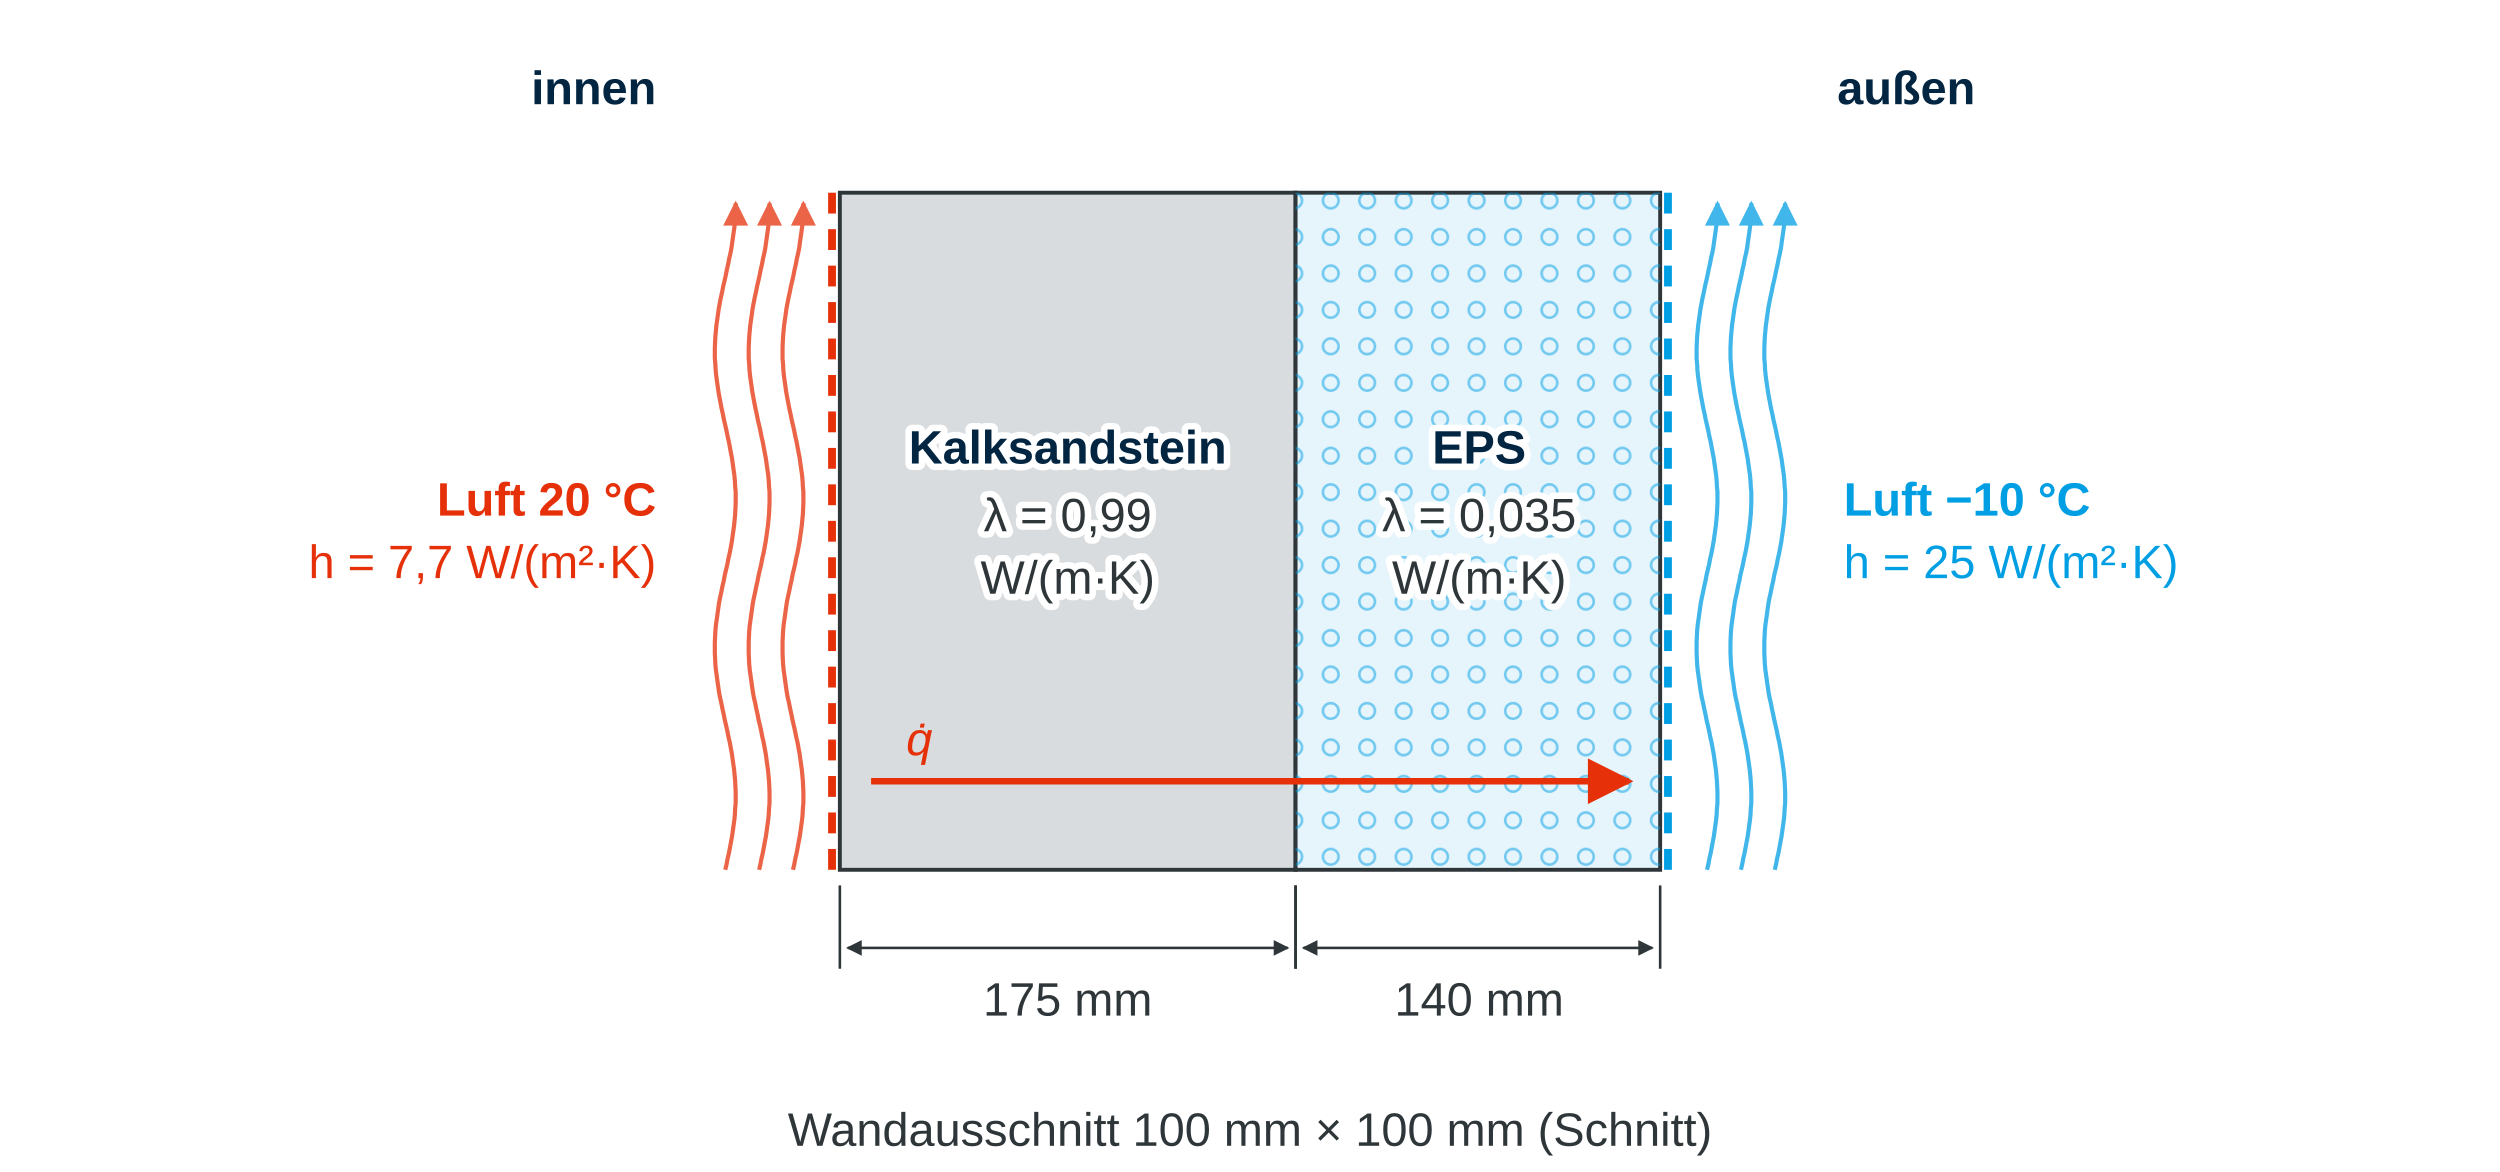
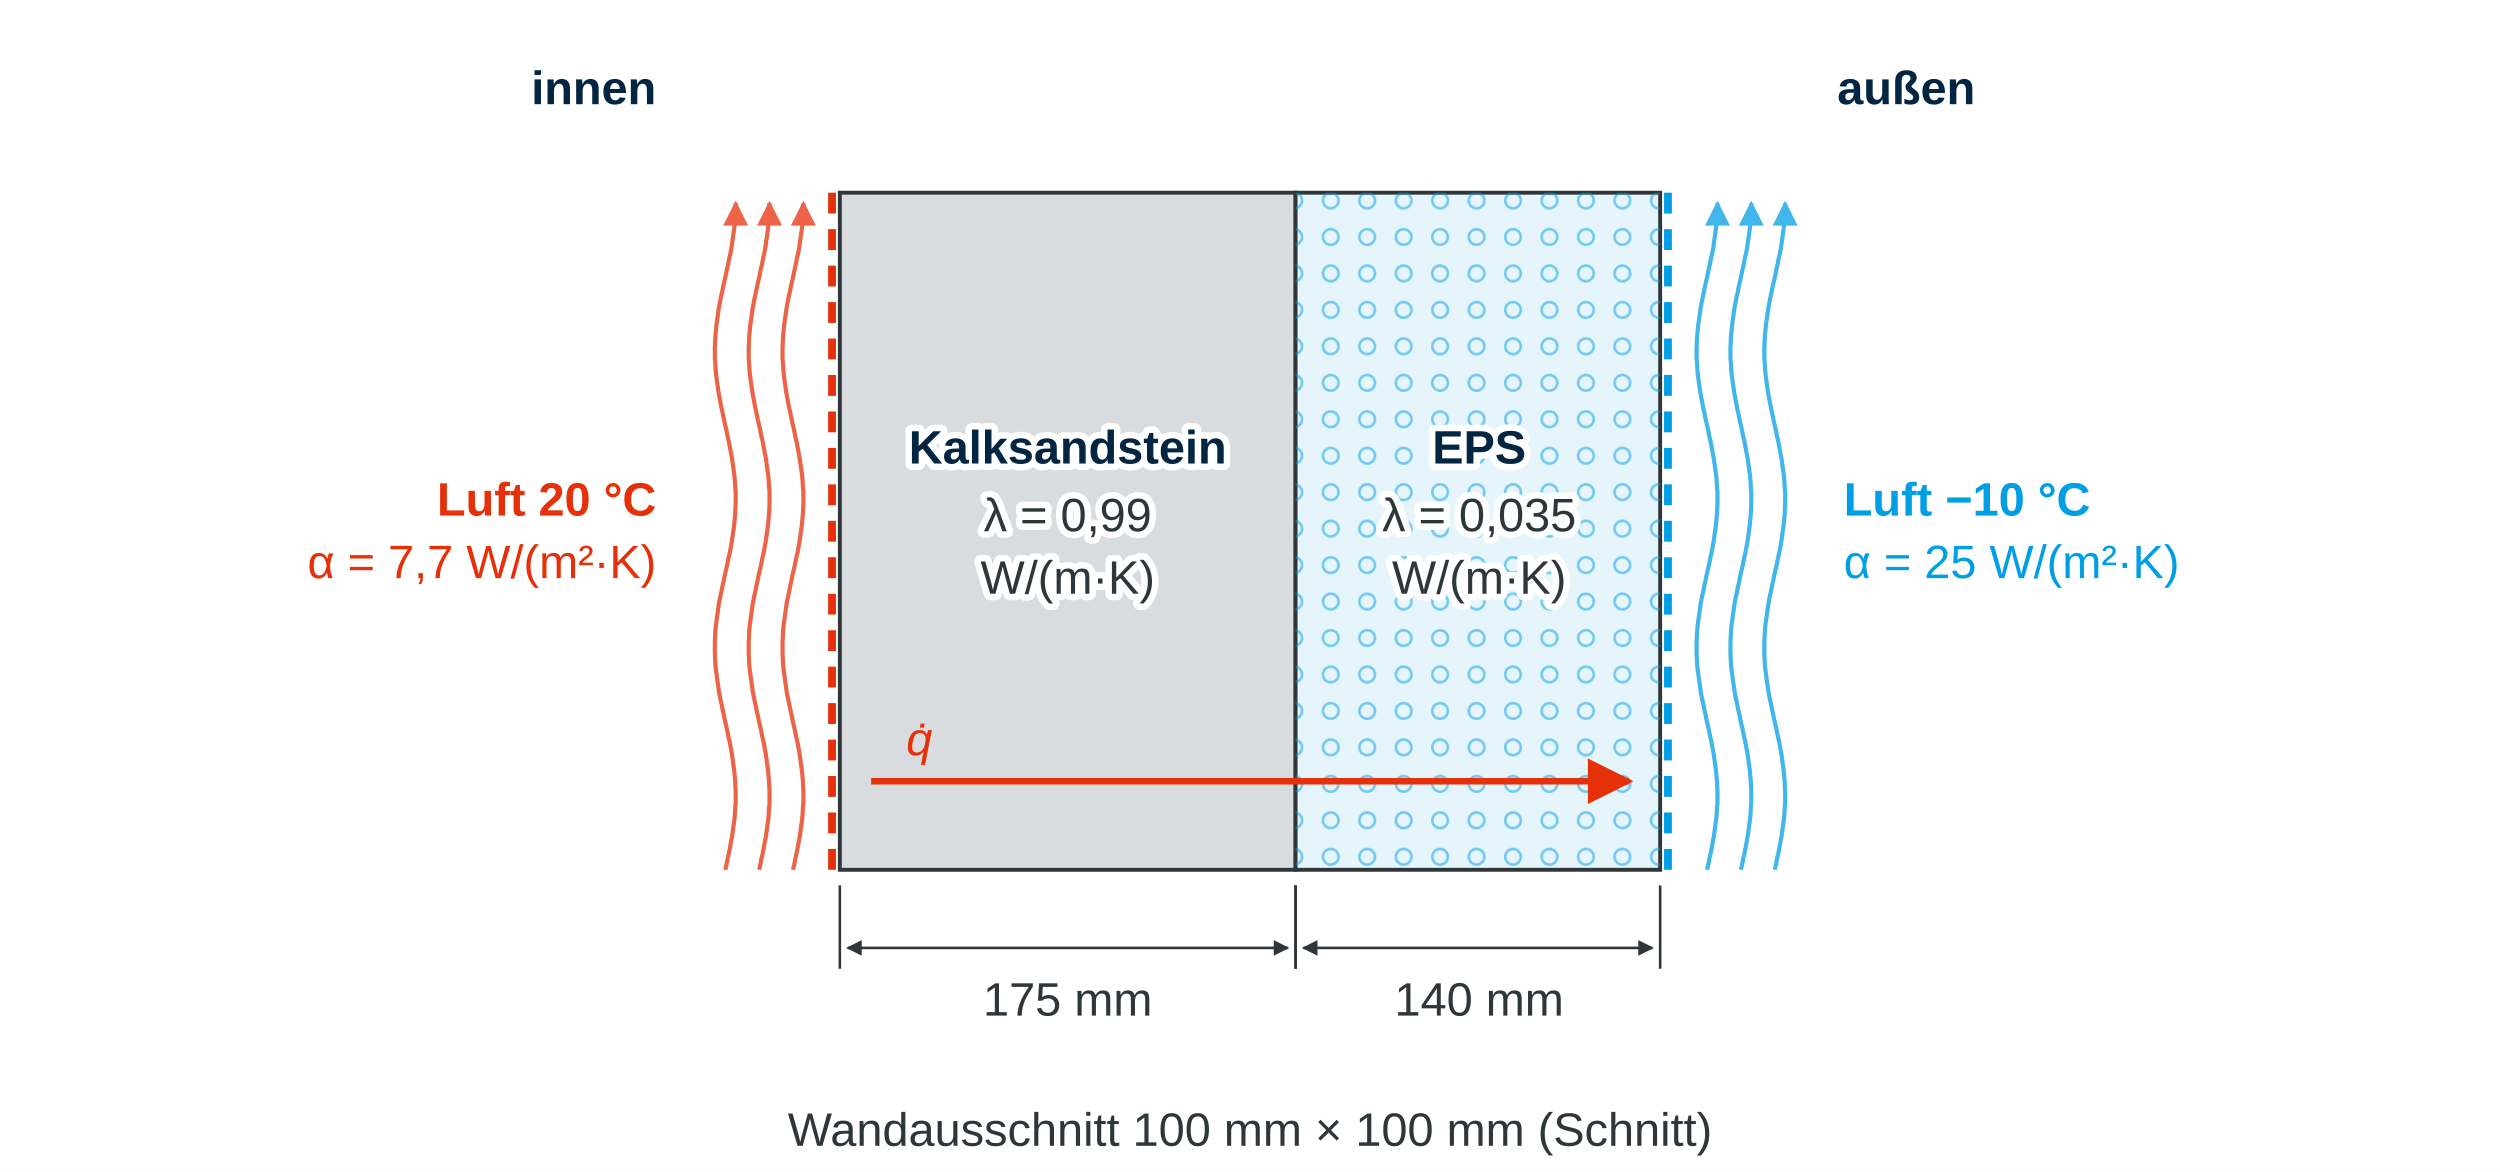
<svg xmlns="http://www.w3.org/2000/svg" viewBox="0 0 960 450" width="960" height="450" font-family="'Source Sans Pro', 'Source Sans 3', Arial, sans-serif">
  <rect width="960" height="450" fill="white" />
  <defs>
    <marker id="pf" viewBox="0 0 10 10" refX="9" refY="5" markerWidth="7" markerHeight="7" orient="auto">
      <path d="M0,0 L10,5 L0,10 z" fill="#E53009" />
    </marker>
    <marker id="pm" viewBox="0 0 10 10" refX="9" refY="5" markerWidth="6" markerHeight="6" orient="auto-start-reverse">
      <path d="M0,0 L10,5 L0,10 z" fill="#2E3639" />
    </marker>
    <marker id="plr" viewBox="0 0 10 10" refX="9" refY="5" markerWidth="6" markerHeight="6" orient="auto">
      <path d="M0,0 L10,5 L0,10 z" fill="#E53009" />
    </marker>
    <marker id="plc" viewBox="0 0 10 10" refX="9" refY="5" markerWidth="6" markerHeight="6" orient="auto">
      <path d="M0,0 L10,5 L0,10 z" fill="#009EE3" />
    </marker>
    <pattern id="eps" width="14" height="14" patternUnits="userSpaceOnUse">
      <circle cx="7" cy="7" r="3" fill="none" stroke="#009EE3" stroke-width="1" opacity="0.5" />
    </pattern>
  </defs>
  <rect x="322.5" y="74" width="175" height="260" fill="#d9dcde" stroke="#2E3639" stroke-width="1.5" />
  <text x="410" y="178" text-anchor="middle" font-size="18" fill="#022541" font-weight="700" stroke="white" stroke-width="5" stroke-linejoin="round" paint-order="stroke">Kalksandstein</text>
  <text x="410" y="204" text-anchor="middle" font-size="18" fill="#2E3639" stroke="white" stroke-width="5" stroke-linejoin="round" paint-order="stroke">λ = 0,99</text>
  <text x="410" y="228" text-anchor="middle" font-size="18" fill="#2E3639" stroke="white" stroke-width="5" stroke-linejoin="round" paint-order="stroke">W/(m·K)</text>
  <line x1="322.5" y1="340" x2="322.5" y2="372" stroke="#2E3639" />
  <line x1="497.5" y1="340" x2="497.5" y2="372" stroke="#2E3639" />
  <line x1="325.5" y1="364" x2="494.5" y2="364" stroke="#2E3639" marker-start="url(#pm)" marker-end="url(#pm)" />
  <text x="410" y="390" text-anchor="middle" font-size="18" fill="#2E3639">175 mm</text>
  <rect x="497.5" y="74" width="140" height="260" fill="#e6f5fc" stroke="#2E3639" stroke-width="1.5" />
  <rect x="497.5" y="74" width="140" height="260" fill="url(#eps)" />
  <text x="568" y="178" text-anchor="middle" font-size="18" fill="#022541" font-weight="700" stroke="white" stroke-width="5" stroke-linejoin="round" paint-order="stroke">EPS</text>
  <text x="568" y="204" text-anchor="middle" font-size="18" fill="#2E3639" stroke="white" stroke-width="5" stroke-linejoin="round" paint-order="stroke">λ = 0,035</text>
  <text x="568" y="228" text-anchor="middle" font-size="18" fill="#2E3639" stroke="white" stroke-width="5" stroke-linejoin="round" paint-order="stroke">W/(m·K)</text>
  <line x1="497.5" y1="340" x2="497.5" y2="372" stroke="#2E3639" />
  <line x1="637.5" y1="340" x2="637.5" y2="372" stroke="#2E3639" />
  <line x1="500.5" y1="364" x2="634.5" y2="364" stroke="#2E3639" marker-start="url(#pm)" marker-end="url(#pm)" />
  <text x="568" y="390" text-anchor="middle" font-size="18" fill="#2E3639">140 mm</text>
  <text x="228" y="40" text-anchor="middle" font-size="18" fill="#022541" font-weight="700">innen</text>
  <text x="732" y="40" text-anchor="middle" font-size="18" fill="#022541" font-weight="700">außen</text>
  <line x1="319.5" y1="74" x2="319.5" y2="334" stroke="#E53009" stroke-width="3" stroke-dasharray="8 6" />
  <path d="M304.5,334.0 L305.0,331.9 L305.4,329.7 L305.9,327.6 L306.3,325.5 L306.7,323.3 L307.1,321.2 L307.4,319.1 L307.7,316.9 L308.0,314.8 L308.2,312.7 L308.3,310.5 L308.5,308.4 L308.5,306.3 L308.5,304.1 L308.4,302.0 L308.3,299.9 L308.1,297.7 L307.9,295.6 L307.6,293.5 L307.3,291.3 L307.0,289.2 L306.6,287.1 L306.2,284.9 L305.7,282.8 L305.3,280.7 L304.8,278.5 L304.3,276.4 L303.9,274.3 L303.4,272.1 L303.0,270.0 L302.5,267.9 L302.1,265.7 L301.8,263.6 L301.5,261.5 L301.2,259.3 L300.9,257.2 L300.7,255.1 L300.6,252.9 L300.5,250.8 L300.5,248.7 L300.5,246.5 L300.6,244.4 L300.7,242.3 L300.9,240.1 L301.2,238.0 L301.5,235.9 L301.8,233.7 L302.1,231.6 L302.5,229.5 L303.0,227.3 L303.4,225.2 L303.9,223.1 L304.3,220.9 L304.8,218.8 L305.3,216.7 L305.7,214.5 L306.2,212.4 L306.6,210.3 L307.0,208.1 L307.3,206.0 L307.6,203.9 L307.9,201.7 L308.1,199.6 L308.3,197.5 L308.4,195.3 L308.5,193.2 L308.5,191.1 L308.5,188.9 L308.3,186.8 L308.2,184.7 L308.0,182.5 L307.7,180.4 L307.4,178.3 L307.1,176.1 L306.7,174.0 L306.3,171.9 L305.9,169.7 L305.4,167.6 L305.0,165.5 L304.5,163.3 L304.0,161.2 L303.6,159.1 L303.1,156.9 L302.7,154.8 L302.3,152.7 L301.9,150.5 L301.6,148.4 L301.3,146.3 L301.0,144.1 L300.8,142.0 L300.7,139.9 L300.5,137.7 L300.5,135.6 L300.5,133.5 L300.6,131.3 L300.7,129.2 L300.9,127.1 L301.1,124.9 L301.4,122.8 L301.7,120.7 L302.0,118.5 L302.4,116.4 L302.8,114.3 L303.3,112.1 L303.7,110.0 L304.2,107.9 L304.7,105.7 L305.1,103.6 L305.6,101.5 L306.0,99.3 L306.5,97.2 L306.9,95.1 L307.2,92.9 L307.5,90.8 L307.8,88.7 L308.1,86.5 L308.3,84.4 L308.4,82.3 L308.5,80.1 L308.5,78.0" fill="none" stroke="#E53009" stroke-width="1.6" opacity="0.75" stroke-linejoin="round" marker-end="url(#plr)" />
  <path d="M291.5,334.0 L292.0,331.9 L292.4,329.7 L292.9,327.6 L293.3,325.5 L293.7,323.3 L294.1,321.2 L294.4,319.1 L294.7,316.9 L295.0,314.8 L295.2,312.7 L295.3,310.5 L295.5,308.4 L295.5,306.3 L295.5,304.1 L295.4,302.0 L295.3,299.9 L295.1,297.7 L294.9,295.6 L294.6,293.5 L294.3,291.3 L294.0,289.2 L293.6,287.1 L293.2,284.9 L292.7,282.8 L292.3,280.7 L291.8,278.5 L291.3,276.4 L290.9,274.3 L290.4,272.1 L290.0,270.0 L289.5,267.9 L289.1,265.7 L288.8,263.6 L288.5,261.5 L288.2,259.3 L287.9,257.2 L287.7,255.1 L287.6,252.9 L287.5,250.8 L287.5,248.7 L287.5,246.5 L287.6,244.4 L287.7,242.3 L287.9,240.1 L288.2,238.0 L288.5,235.9 L288.8,233.7 L289.1,231.6 L289.5,229.5 L290.0,227.3 L290.4,225.2 L290.9,223.1 L291.3,220.9 L291.8,218.8 L292.3,216.7 L292.7,214.5 L293.2,212.4 L293.6,210.3 L294.0,208.1 L294.3,206.0 L294.6,203.9 L294.9,201.7 L295.1,199.6 L295.3,197.5 L295.4,195.3 L295.5,193.2 L295.5,191.1 L295.5,188.9 L295.3,186.8 L295.2,184.7 L295.0,182.5 L294.7,180.4 L294.4,178.3 L294.1,176.1 L293.7,174.0 L293.3,171.9 L292.9,169.7 L292.4,167.6 L292.0,165.5 L291.5,163.3 L291.0,161.2 L290.6,159.1 L290.1,156.9 L289.7,154.8 L289.3,152.7 L288.9,150.5 L288.6,148.4 L288.3,146.3 L288.0,144.1 L287.8,142.0 L287.7,139.9 L287.5,137.7 L287.5,135.6 L287.5,133.5 L287.6,131.3 L287.7,129.2 L287.9,127.1 L288.1,124.9 L288.4,122.8 L288.7,120.7 L289.0,118.5 L289.4,116.4 L289.8,114.3 L290.3,112.1 L290.7,110.0 L291.2,107.9 L291.7,105.7 L292.1,103.6 L292.6,101.5 L293.0,99.3 L293.5,97.2 L293.9,95.1 L294.2,92.9 L294.5,90.8 L294.8,88.7 L295.1,86.5 L295.3,84.4 L295.4,82.3 L295.5,80.1 L295.5,78.0" fill="none" stroke="#E53009" stroke-width="1.6" opacity="0.75" stroke-linejoin="round" marker-end="url(#plr)" />
  <path d="M278.5,334.0 L279.0,331.9 L279.4,329.7 L279.9,327.6 L280.3,325.5 L280.7,323.3 L281.1,321.2 L281.4,319.1 L281.7,316.9 L282.0,314.8 L282.2,312.7 L282.3,310.5 L282.5,308.4 L282.5,306.3 L282.5,304.1 L282.4,302.0 L282.3,299.9 L282.1,297.7 L281.9,295.6 L281.6,293.5 L281.3,291.3 L281.0,289.2 L280.6,287.1 L280.2,284.9 L279.7,282.8 L279.3,280.7 L278.8,278.5 L278.3,276.4 L277.9,274.3 L277.4,272.1 L277.0,270.0 L276.5,267.9 L276.1,265.7 L275.8,263.6 L275.5,261.5 L275.2,259.3 L274.9,257.2 L274.7,255.1 L274.6,252.9 L274.5,250.8 L274.5,248.7 L274.5,246.5 L274.6,244.4 L274.7,242.3 L274.9,240.1 L275.2,238.0 L275.5,235.9 L275.8,233.7 L276.1,231.6 L276.5,229.5 L277.0,227.3 L277.4,225.2 L277.9,223.1 L278.3,220.9 L278.8,218.8 L279.3,216.7 L279.7,214.5 L280.2,212.4 L280.6,210.3 L281.0,208.1 L281.3,206.0 L281.6,203.9 L281.9,201.7 L282.1,199.6 L282.3,197.5 L282.4,195.3 L282.5,193.2 L282.5,191.1 L282.5,188.9 L282.3,186.8 L282.2,184.7 L282.0,182.5 L281.7,180.4 L281.4,178.3 L281.1,176.1 L280.7,174.0 L280.3,171.9 L279.9,169.7 L279.4,167.6 L279.0,165.5 L278.5,163.3 L278.0,161.2 L277.6,159.1 L277.1,156.9 L276.7,154.8 L276.3,152.7 L275.9,150.5 L275.6,148.4 L275.3,146.3 L275.0,144.1 L274.8,142.0 L274.7,139.9 L274.5,137.7 L274.5,135.6 L274.5,133.5 L274.6,131.3 L274.7,129.2 L274.9,127.1 L275.1,124.9 L275.4,122.8 L275.7,120.7 L276.0,118.5 L276.4,116.4 L276.8,114.3 L277.3,112.1 L277.7,110.0 L278.2,107.9 L278.7,105.7 L279.1,103.6 L279.6,101.5 L280.0,99.3 L280.5,97.2 L280.9,95.1 L281.2,92.9 L281.5,90.8 L281.8,88.7 L282.1,86.5 L282.3,84.4 L282.4,82.3 L282.5,80.1 L282.5,78.0" fill="none" stroke="#E53009" stroke-width="1.6" opacity="0.75" stroke-linejoin="round" marker-end="url(#plr)" />
  <text x="252" y="198" text-anchor="end" font-size="18" fill="#E53009" font-weight="700">Luft 20 °C</text>
-   <text x="252" y="222" text-anchor="end" font-size="18" fill="#E53009">h = 7,7 W/(m²·K)</text>
+   <text x="252" y="222" text-anchor="end" font-size="18" fill="#E53009">α = 7,7 W/(m²·K)</text>
  <line x1="640.5" y1="74" x2="640.5" y2="334" stroke="#009EE3" stroke-width="3" stroke-dasharray="8 6" />
  <path d="M655.5,334.0 L656.0,331.9 L656.4,329.7 L656.9,327.6 L657.3,325.5 L657.7,323.3 L658.1,321.2 L658.4,319.1 L658.7,316.9 L659.0,314.8 L659.2,312.7 L659.3,310.5 L659.5,308.4 L659.5,306.3 L659.5,304.1 L659.4,302.0 L659.3,299.9 L659.1,297.7 L658.9,295.6 L658.6,293.5 L658.3,291.3 L658.0,289.2 L657.6,287.1 L657.2,284.9 L656.7,282.8 L656.3,280.7 L655.8,278.5 L655.3,276.4 L654.9,274.3 L654.4,272.1 L654.0,270.0 L653.5,267.9 L653.1,265.7 L652.8,263.6 L652.5,261.5 L652.2,259.3 L651.9,257.2 L651.7,255.1 L651.6,252.9 L651.5,250.8 L651.5,248.7 L651.5,246.5 L651.6,244.4 L651.7,242.3 L651.9,240.1 L652.2,238.0 L652.5,235.9 L652.8,233.7 L653.1,231.6 L653.5,229.5 L654.0,227.3 L654.4,225.2 L654.9,223.1 L655.3,220.9 L655.8,218.8 L656.3,216.7 L656.7,214.5 L657.2,212.4 L657.6,210.3 L658.0,208.1 L658.3,206.0 L658.6,203.9 L658.9,201.7 L659.1,199.6 L659.3,197.5 L659.4,195.3 L659.5,193.2 L659.5,191.1 L659.5,188.9 L659.3,186.8 L659.2,184.7 L659.0,182.5 L658.7,180.4 L658.4,178.3 L658.1,176.1 L657.7,174.0 L657.3,171.9 L656.9,169.7 L656.4,167.6 L656.0,165.5 L655.5,163.3 L655.0,161.2 L654.6,159.1 L654.1,156.9 L653.7,154.8 L653.3,152.7 L652.9,150.5 L652.6,148.4 L652.3,146.3 L652.0,144.1 L651.8,142.0 L651.7,139.9 L651.5,137.7 L651.5,135.6 L651.5,133.5 L651.6,131.3 L651.7,129.2 L651.9,127.1 L652.1,124.9 L652.4,122.8 L652.7,120.7 L653.0,118.5 L653.4,116.4 L653.8,114.3 L654.3,112.1 L654.7,110.0 L655.2,107.9 L655.7,105.7 L656.1,103.6 L656.6,101.5 L657.0,99.3 L657.5,97.2 L657.9,95.1 L658.2,92.9 L658.5,90.8 L658.8,88.7 L659.1,86.5 L659.3,84.4 L659.4,82.3 L659.5,80.1 L659.5,78.0" fill="none" stroke="#009EE3" stroke-width="1.6" opacity="0.75" stroke-linejoin="round" marker-end="url(#plc)" />
  <path d="M668.5,334.0 L669.0,331.9 L669.4,329.7 L669.9,327.6 L670.3,325.5 L670.7,323.3 L671.1,321.2 L671.4,319.1 L671.7,316.9 L672.0,314.8 L672.2,312.7 L672.3,310.5 L672.5,308.4 L672.5,306.3 L672.5,304.1 L672.4,302.0 L672.3,299.9 L672.1,297.7 L671.9,295.6 L671.6,293.5 L671.3,291.3 L671.0,289.2 L670.6,287.1 L670.2,284.9 L669.7,282.8 L669.3,280.7 L668.8,278.5 L668.3,276.4 L667.9,274.3 L667.4,272.1 L667.0,270.0 L666.5,267.9 L666.1,265.7 L665.8,263.6 L665.5,261.5 L665.2,259.3 L664.9,257.2 L664.7,255.1 L664.6,252.9 L664.5,250.8 L664.5,248.7 L664.5,246.5 L664.6,244.4 L664.7,242.3 L664.9,240.1 L665.2,238.0 L665.5,235.9 L665.8,233.7 L666.1,231.6 L666.5,229.5 L667.0,227.3 L667.4,225.2 L667.9,223.1 L668.3,220.9 L668.8,218.8 L669.3,216.7 L669.7,214.5 L670.2,212.4 L670.6,210.3 L671.0,208.1 L671.3,206.0 L671.6,203.9 L671.9,201.7 L672.1,199.6 L672.3,197.5 L672.4,195.3 L672.5,193.2 L672.5,191.1 L672.5,188.9 L672.3,186.8 L672.2,184.7 L672.0,182.5 L671.7,180.4 L671.4,178.3 L671.1,176.1 L670.7,174.0 L670.3,171.9 L669.9,169.7 L669.4,167.6 L669.0,165.5 L668.5,163.3 L668.0,161.2 L667.6,159.1 L667.1,156.9 L666.7,154.8 L666.3,152.7 L665.9,150.5 L665.6,148.4 L665.3,146.3 L665.0,144.1 L664.8,142.0 L664.7,139.9 L664.5,137.7 L664.5,135.6 L664.5,133.5 L664.6,131.3 L664.7,129.2 L664.9,127.1 L665.1,124.9 L665.4,122.8 L665.7,120.7 L666.0,118.5 L666.4,116.4 L666.8,114.3 L667.3,112.1 L667.7,110.0 L668.2,107.9 L668.7,105.7 L669.1,103.6 L669.6,101.5 L670.0,99.3 L670.5,97.2 L670.9,95.1 L671.2,92.9 L671.5,90.8 L671.8,88.7 L672.1,86.5 L672.3,84.4 L672.4,82.3 L672.5,80.1 L672.5,78.0" fill="none" stroke="#009EE3" stroke-width="1.6" opacity="0.75" stroke-linejoin="round" marker-end="url(#plc)" />
  <path d="M681.5,334.0 L682.0,331.9 L682.4,329.7 L682.9,327.6 L683.3,325.5 L683.7,323.3 L684.1,321.2 L684.4,319.1 L684.7,316.9 L685.0,314.8 L685.2,312.7 L685.3,310.5 L685.5,308.4 L685.5,306.3 L685.5,304.1 L685.4,302.0 L685.3,299.9 L685.1,297.7 L684.9,295.6 L684.6,293.5 L684.3,291.3 L684.0,289.2 L683.6,287.1 L683.2,284.9 L682.7,282.8 L682.3,280.7 L681.8,278.5 L681.3,276.4 L680.9,274.3 L680.4,272.1 L680.0,270.0 L679.5,267.9 L679.1,265.7 L678.8,263.6 L678.5,261.5 L678.2,259.3 L677.9,257.2 L677.7,255.1 L677.6,252.9 L677.5,250.8 L677.5,248.7 L677.5,246.5 L677.6,244.4 L677.7,242.3 L677.9,240.1 L678.2,238.0 L678.5,235.9 L678.8,233.7 L679.1,231.6 L679.5,229.5 L680.0,227.3 L680.4,225.2 L680.9,223.1 L681.3,220.9 L681.8,218.8 L682.3,216.7 L682.7,214.5 L683.2,212.4 L683.6,210.3 L684.0,208.1 L684.3,206.0 L684.6,203.9 L684.9,201.7 L685.1,199.6 L685.3,197.5 L685.4,195.3 L685.5,193.2 L685.5,191.1 L685.5,188.9 L685.3,186.8 L685.2,184.7 L685.0,182.5 L684.7,180.4 L684.4,178.3 L684.1,176.1 L683.7,174.0 L683.3,171.9 L682.9,169.7 L682.4,167.6 L682.0,165.5 L681.5,163.3 L681.0,161.2 L680.6,159.1 L680.1,156.9 L679.7,154.8 L679.3,152.7 L678.9,150.5 L678.6,148.4 L678.3,146.3 L678.0,144.1 L677.8,142.0 L677.7,139.9 L677.5,137.7 L677.5,135.6 L677.5,133.5 L677.6,131.3 L677.7,129.2 L677.9,127.1 L678.1,124.9 L678.4,122.8 L678.7,120.7 L679.0,118.5 L679.4,116.4 L679.8,114.3 L680.3,112.1 L680.7,110.0 L681.2,107.9 L681.7,105.7 L682.1,103.6 L682.6,101.5 L683.0,99.3 L683.5,97.2 L683.9,95.1 L684.2,92.9 L684.5,90.8 L684.8,88.7 L685.1,86.5 L685.3,84.4 L685.4,82.3 L685.5,80.1 L685.5,78.0" fill="none" stroke="#009EE3" stroke-width="1.6" opacity="0.75" stroke-linejoin="round" marker-end="url(#plc)" />
  <text x="708" y="198" text-anchor="start" font-size="18" fill="#009EE3" font-weight="700">Luft −10 °C</text>
-   <text x="708" y="222" text-anchor="start" font-size="18" fill="#009EE3">h = 25 W/(m²·K)</text>
+   <text x="708" y="222" text-anchor="start" font-size="18" fill="#009EE3">α = 25 W/(m²·K)</text>
  <line x1="334.5" y1="300" x2="625.5" y2="300" stroke="#E53009" stroke-width="2.5" marker-end="url(#pf)" />
  <text x="348" y="290" text-anchor="start" font-size="18" fill="#E53009" font-style="italic">q̇</text>
  <text x="480" y="440" text-anchor="middle" font-size="18" fill="#2E3639">Wandausschnitt 100 mm × 100 mm (Schnitt)</text>
</svg>
